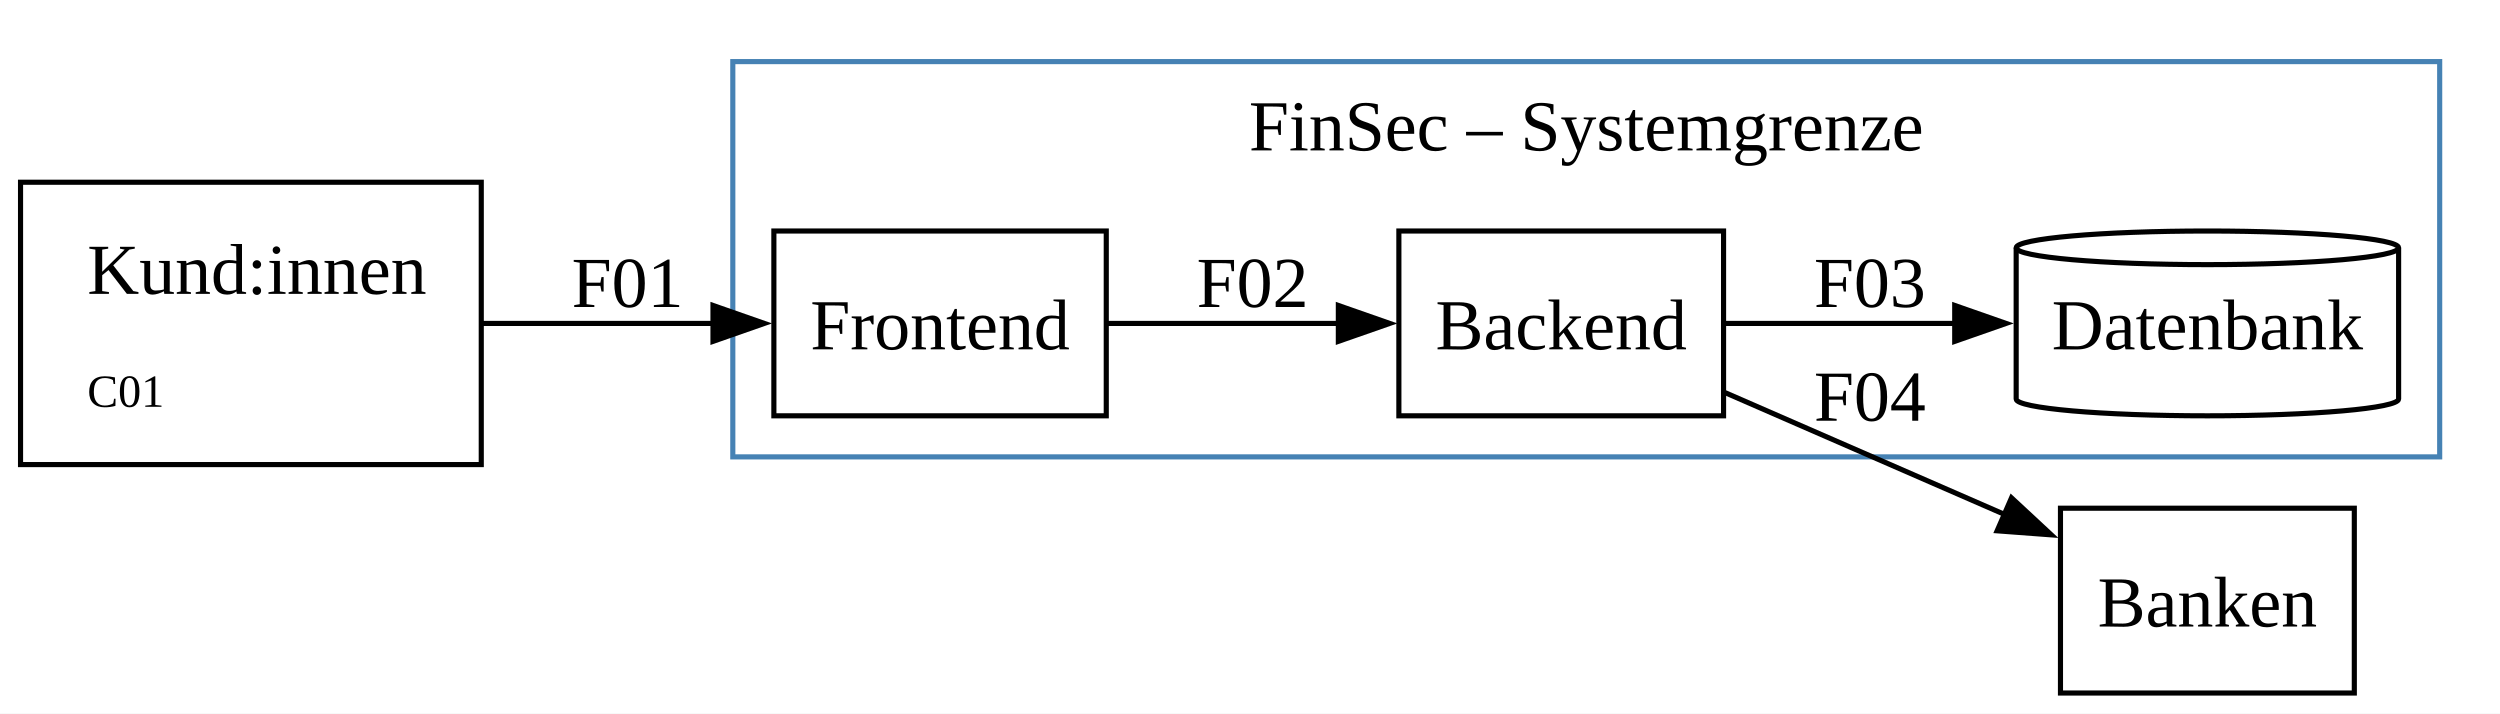
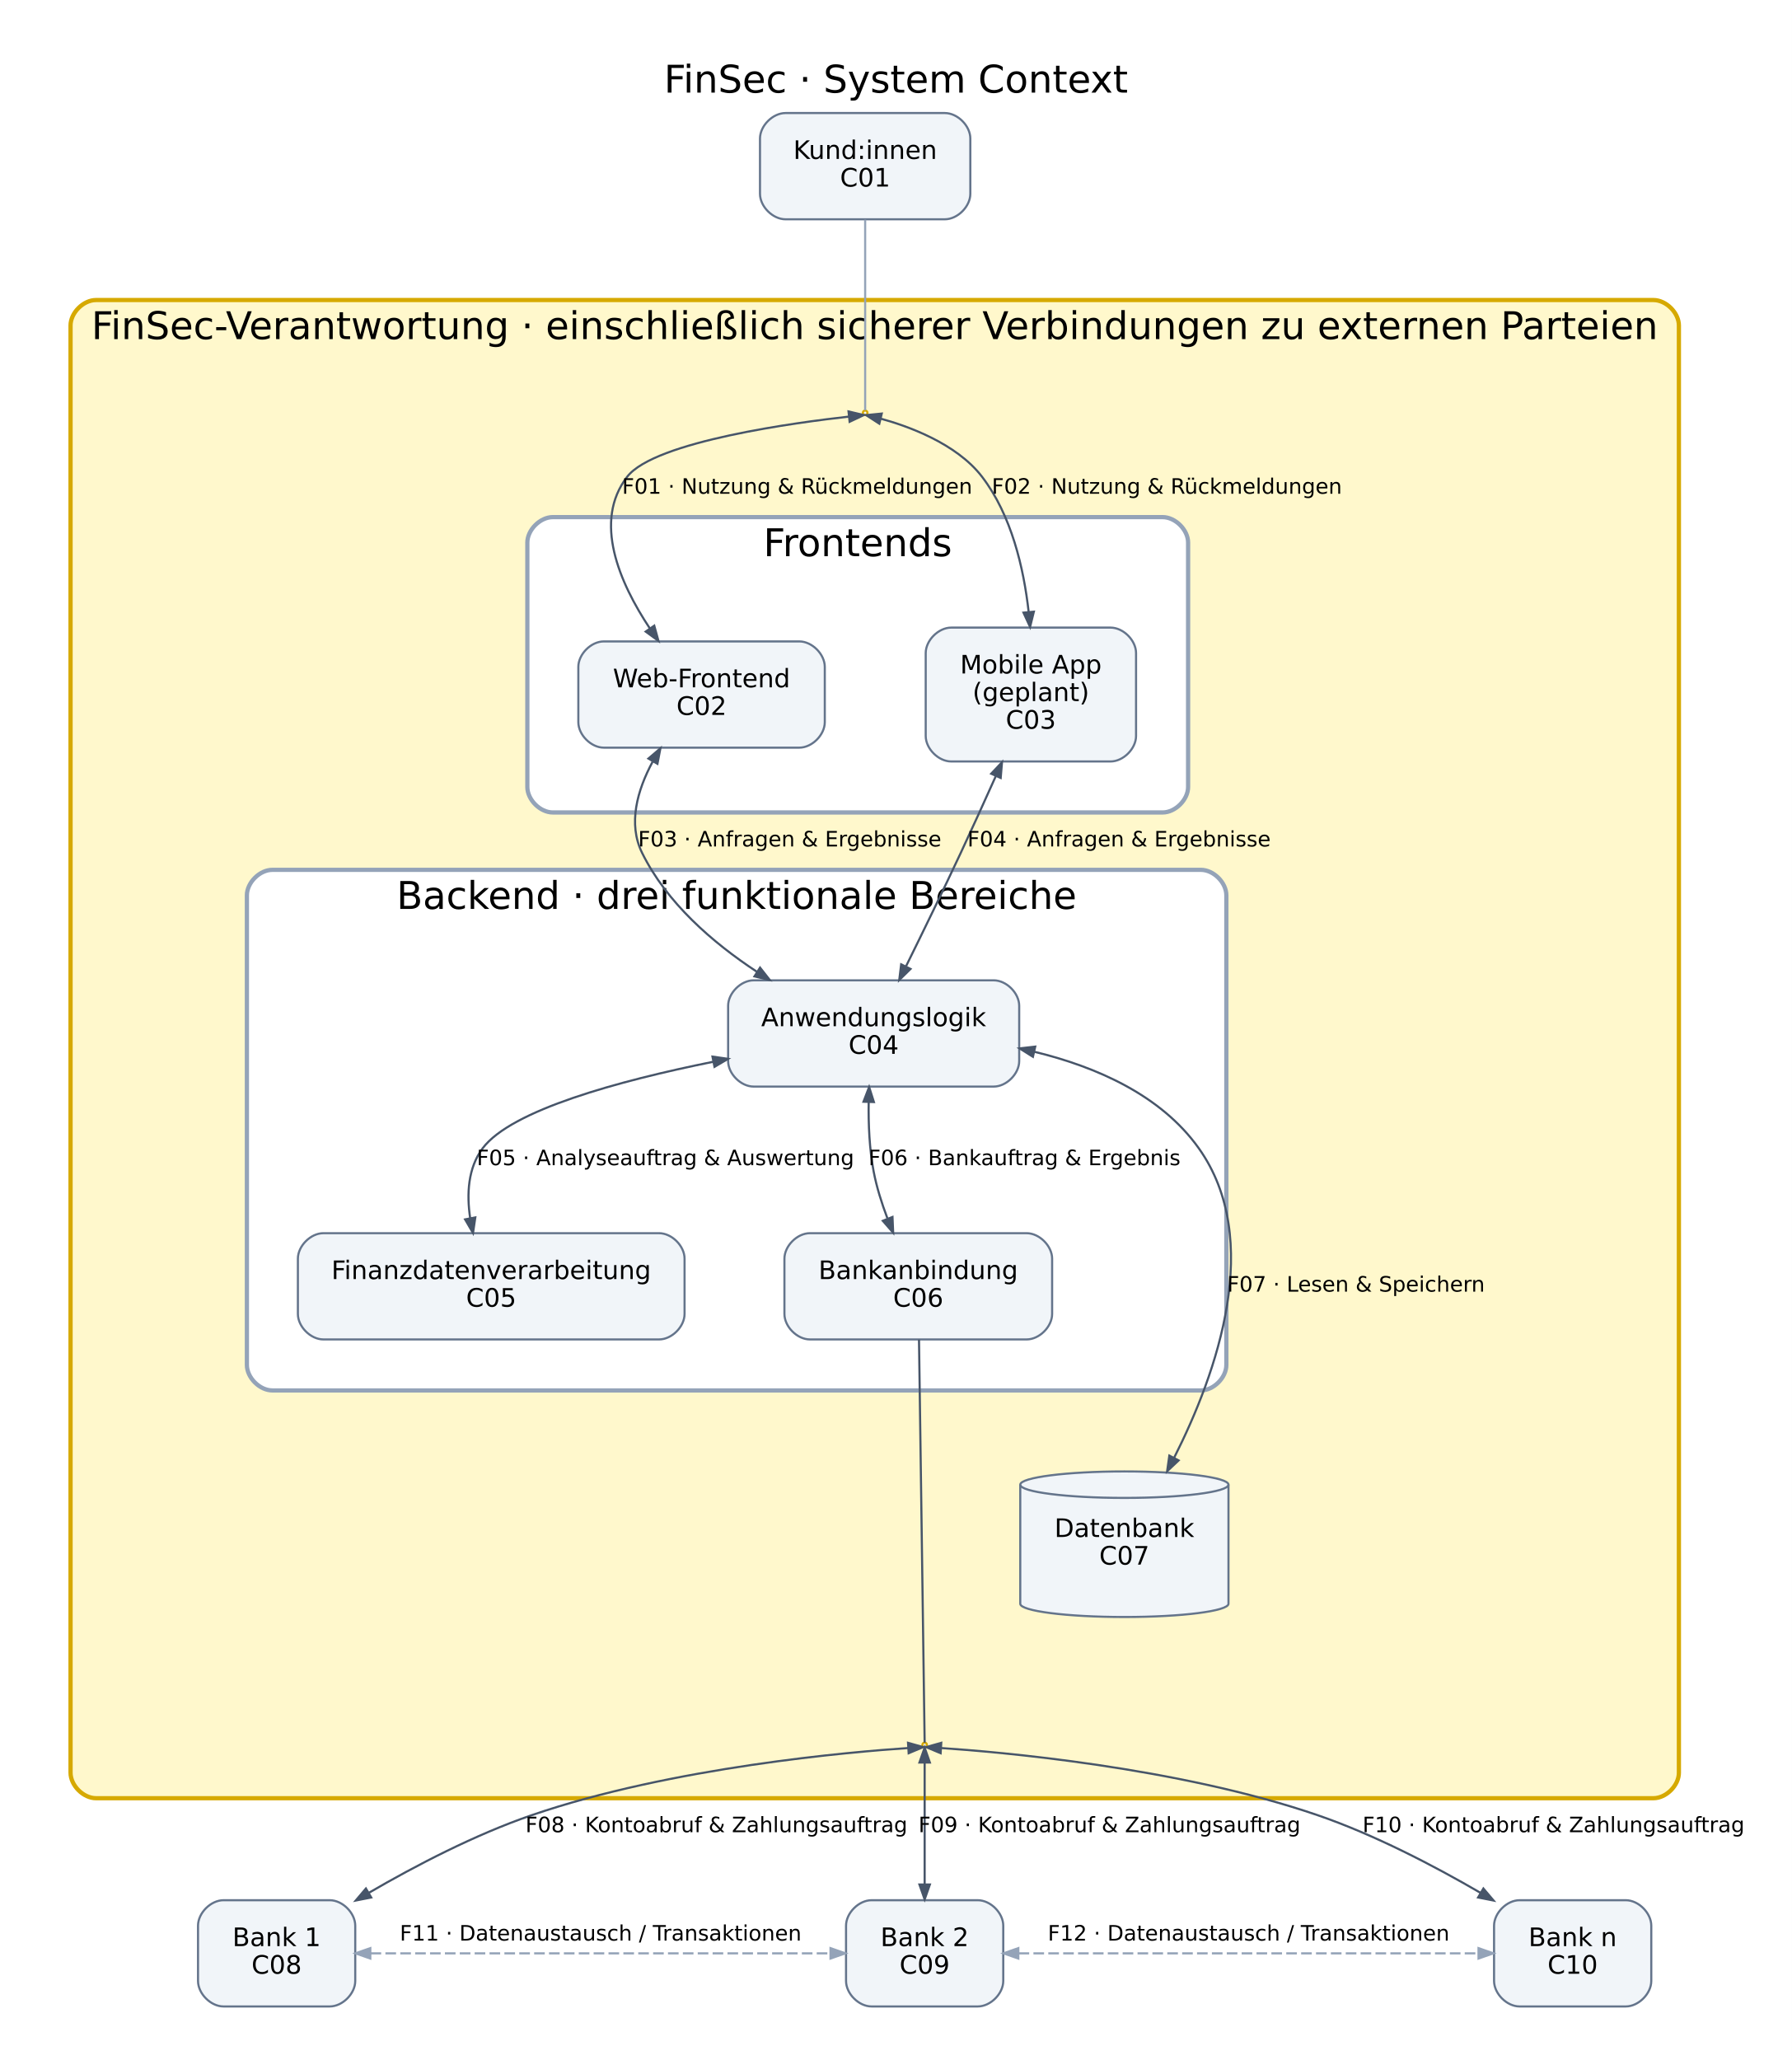
- <svg xmlns="http://www.w3.org/2000/svg" xmlns:xlink="http://www.w3.org/1999/xlink" width="487pt" height="139pt" viewBox="0.00 0.00 487.00 139.00">
-   <g id="graph0" class="graph" transform="scale(1 1) rotate(0) translate(4 135)">
-     <polygon fill="white" stroke="none" points="-4,4 -4,-135 483.25,-135 483.25,4 -4,4" />
+ <svg xmlns="http://www.w3.org/2000/svg" xmlns:xlink="http://www.w3.org/1999/xlink" width="843pt" height="969pt" viewBox="0.00 0.00 843.40 969.47">
+   <g id="graph0" class="graph" transform="scale(1 1) rotate(0) translate(25.2 944.27)">
+     <polygon fill="white" stroke="transparent" points="-25.2,25.2 -25.2,-944.27 818.2,-944.27 818.2,25.2 -25.2,25.2" />
+     <text text-anchor="middle" x="396.5" y="-900.67" font-family="DejaVu Sans" font-size="18.00">FinSec · System Context</text>
    <g id="clust1" class="cluster">
-       <polygon fill="none" stroke="steelblue" points="138.75,-46 138.75,-123 471.25,-123 471.25,-46 138.75,-46" />
-       <text xml:space="preserve" text-anchor="middle" x="305" y="-105.7" font-family="Times New Roman,serif" font-size="14.00">FinSec – Systemgrenze</text>
-     </g>
-     <g id="node1" class="node">
-       <polygon fill="none" stroke="black" points="89.75,-99.5 0,-99.5 0,-44.5 89.75,-44.5 89.75,-99.5" />
-       <text xml:space="preserve" text-anchor="start" x="13" y="-77.75" font-family="Times New Roman,serif" font-size="14.00">Kund:innen</text>
-       <text xml:space="preserve" text-anchor="start" x="13" y="-55.75" font-family="Times New Roman,serif" font-size="9.00">C01</text>
-     </g>
-     <g id="node2" class="node">
-       <polygon fill="none" stroke="black" points="211.5,-90 146.75,-90 146.75,-54 211.5,-54 211.5,-90" />
-       <text xml:space="preserve" text-anchor="middle" x="179.12" y="-66.95" font-family="Times New Roman,serif" font-size="14.00">Frontend</text>
+       <path fill="#fff8cc" stroke="#d6a900" stroke-width="2" d="M20,-98C20,-98 753,-98 753,-98 759,-98 765,-104 765,-110 765,-110 765,-791.07 765,-791.07 765,-797.07 759,-803.07 753,-803.07 753,-803.07 20,-803.07 20,-803.07 14,-803.07 8,-797.07 8,-791.07 8,-791.07 8,-110 8,-110 8,-104 14,-98 20,-98" />
+       <text text-anchor="middle" x="386.5" y="-784.67" font-family="DejaVu Sans" font-size="18.00">FinSec-Verantwortung · einschließlich sicherer Verbindungen zu externen Parteien</text>
+     </g>
+     <g id="clust2" class="cluster">
+       <path fill="#ffffff" stroke="#94a3b8" stroke-width="2" d="M235,-561.91C235,-561.91 522,-561.91 522,-561.91 528,-561.91 534,-567.91 534,-573.91 534,-573.91 534,-688.91 534,-688.91 534,-694.91 528,-700.91 522,-700.91 522,-700.91 235,-700.91 235,-700.91 229,-700.91 223,-694.91 223,-688.91 223,-688.91 223,-573.91 223,-573.91 223,-567.91 229,-561.91 235,-561.91" />
+       <text text-anchor="middle" x="378.5" y="-682.51" font-family="DejaVu Sans" font-size="18.00">Frontends</text>
+     </g>
+     <g id="clust4" class="cluster">
+       <path fill="#ffffff" stroke="#94a3b8" stroke-width="2" d="M103,-289.91C103,-289.91 540,-289.91 540,-289.91 546,-289.91 552,-295.91 552,-301.91 552,-301.91 552,-522.91 552,-522.91 552,-528.91 546,-534.91 540,-534.91 540,-534.91 103,-534.91 103,-534.91 97,-534.91 91,-528.91 91,-522.91 91,-522.91 91,-301.91 91,-301.91 91,-295.91 97,-289.91 103,-289.91" />
+       <text text-anchor="middle" x="321.5" y="-516.51" font-family="DejaVu Sans" font-size="18.00">Backend · drei funktionale Bereiche</text>
+     </g>
+     <g id="C01" class="node">
+       <g id="a_C01">
+         <a xlink:href="System%20Context.html#description-C01" xlink:title="Kund:innen – Beschreibung" target="_top">
+           <path fill="#f1f5f9" stroke="#64748b" d="M419.5,-891.07C419.5,-891.07 344.5,-891.07 344.5,-891.07 338.5,-891.07 332.5,-885.07 332.5,-879.07 332.5,-879.07 332.5,-853.07 332.5,-853.07 332.5,-847.07 338.5,-841.07 344.5,-841.07 344.5,-841.07 419.5,-841.07 419.5,-841.07 425.5,-841.07 431.5,-847.07 431.5,-853.07 431.5,-853.07 431.5,-879.07 431.5,-879.07 431.5,-885.07 425.5,-891.07 419.5,-891.07" />
+           <text text-anchor="middle" x="382" y="-869.47" font-family="DejaVu Sans" font-size="12.00">Kund:innen</text>
+           <text text-anchor="middle" x="382" y="-856.47" font-family="DejaVu Sans" font-size="12.00">C01</text>
+         </a>
+       </g>
+     </g>
+     <g id="node11" class="node">
+       <ellipse fill="#f1f5f9" stroke="#d6a900" cx="382" cy="-749.99" rx="1.08" ry="1.08" />
    </g>
    <g id="edge3" class="edge">
-       <path fill="none" stroke="black" d="M89.91,-72C104.5,-72 120.7,-72 135.2,-72" />
-       <polygon fill="black" stroke="black" points="134.89,-75.5 144.89,-72 134.89,-68.5 134.89,-75.5" />
-       <text xml:space="preserve" text-anchor="middle" x="118.25" y="-75.2" font-family="Times New Roman,serif" font-size="14.00">F01</text>
-     </g>
-     <g id="node3" class="node">
-       <polygon fill="none" stroke="black" points="331.75,-90 268.5,-90 268.5,-54 331.75,-54 331.75,-90" />
-       <text xml:space="preserve" text-anchor="middle" x="300.12" y="-66.95" font-family="Times New Roman,serif" font-size="14.00">Backend</text>
-     </g>
-     <g id="edge1" class="edge">
-       <path fill="none" stroke="black" d="M211.7,-72C225.5,-72 241.89,-72 256.73,-72" />
-       <polygon fill="black" stroke="black" points="256.71,-75.5 266.71,-72 256.71,-68.5 256.71,-75.5" />
-       <text xml:space="preserve" text-anchor="middle" x="240" y="-75.2" font-family="Times New Roman,serif" font-size="14.00">F02</text>
-     </g>
-     <g id="node4" class="node">
-       <polygon fill="none" stroke="black" points="454.62,-36 397.38,-36 397.38,0 454.62,0 454.62,-36" />
-       <text xml:space="preserve" text-anchor="middle" x="426" y="-12.95" font-family="Times New Roman,serif" font-size="14.00">Banken</text>
+       <path fill="none" stroke="#94a3b8" d="M382,-840.88C382,-808.44 382,-754.49 382,-751.15" />
+     </g>
+     <g id="C02" class="node">
+       <g id="a_C02">
+         <a xlink:href="System%20Context.html#description-C02" xlink:title="Web-Frontend – Beschreibung" target="_top">
+           <path fill="#f1f5f9" stroke="#64748b" d="M351,-642.41C351,-642.41 259,-642.41 259,-642.41 253,-642.41 247,-636.41 247,-630.41 247,-630.41 247,-604.41 247,-604.41 247,-598.41 253,-592.41 259,-592.41 259,-592.41 351,-592.41 351,-592.41 357,-592.41 363,-598.41 363,-604.41 363,-604.41 363,-630.41 363,-630.41 363,-636.41 357,-642.41 351,-642.41" />
+           <text text-anchor="middle" x="305" y="-620.81" font-family="DejaVu Sans" font-size="12.00">Web-Frontend</text>
+           <text text-anchor="middle" x="305" y="-607.81" font-family="DejaVu Sans" font-size="12.00">C02</text>
+         </a>
+       </g>
+     </g>
+     <g id="C04" class="node">
+       <g id="a_C04">
+         <a xlink:href="System%20Context.html#description-C04" xlink:title="Anwendungslogik – Beschreibung" target="_top">
+           <path fill="#f1f5f9" stroke="#64748b" d="M442.5,-482.91C442.5,-482.91 329.5,-482.91 329.5,-482.91 323.5,-482.91 317.5,-476.91 317.5,-470.91 317.5,-470.91 317.5,-444.91 317.5,-444.91 317.5,-438.91 323.5,-432.91 329.5,-432.91 329.5,-432.91 442.5,-432.91 442.5,-432.91 448.5,-432.91 454.5,-438.91 454.5,-444.91 454.5,-444.91 454.5,-470.91 454.5,-470.91 454.5,-476.91 448.5,-482.91 442.5,-482.91" />
+           <text text-anchor="middle" x="386" y="-461.31" font-family="DejaVu Sans" font-size="12.00">Anwendungslogik</text>
+           <text text-anchor="middle" x="386" y="-448.31" font-family="DejaVu Sans" font-size="12.00">C04</text>
+         </a>
+       </g>
+     </g>
+     <g id="F03" class="edge">
+       <g id="a_F03">
+         <a xlink:href="System%20Context.html#description-F03" xlink:title="F03: Anfragen &amp; Ergebnisse" target="_top">
+           <path fill="none" stroke="#475569" d="M281.93,-585.73C274.74,-572.34 270.27,-556.6 277,-542.91 288.52,-519.5 310.05,-500.77 330.95,-487" />
+           <polygon fill="#475569" stroke="#475569" points="279.99,-587.28 285.63,-592.1 284.23,-584.82 279.99,-587.28" />
+           <polygon fill="#475569" stroke="#475569" points="332.53,-488.89 337.11,-483.06 329.89,-484.76 332.53,-488.89" />
+         </a>
+       </g>
+       <g id="a_F03-label">
+         <a xlink:href="System%20Context.html#description-F03" xlink:title="F03 · Anfragen &amp; Ergebnisse" target="_top">
+           <text text-anchor="middle" x="346.5" y="-545.91" font-family="DejaVu Sans" font-size="10.00">F03 · Anfragen &amp; Ergebnisse</text>
+         </a>
+       </g>
+     </g>
+     <g id="C03" class="node">
+       <g id="a_C03">
+         <a xlink:href="System%20Context.html#description-C03" xlink:title="Mobile App (geplant) – Beschreibung" target="_top">
+           <path fill="#f1f5f9" stroke="#64748b" d="M497.5,-648.91C497.5,-648.91 422.5,-648.91 422.5,-648.91 416.5,-648.91 410.5,-642.91 410.5,-636.91 410.5,-636.91 410.5,-597.91 410.5,-597.91 410.5,-591.91 416.5,-585.91 422.5,-585.91 422.5,-585.91 497.5,-585.91 497.5,-585.91 503.5,-585.91 509.5,-591.91 509.5,-597.91 509.5,-597.91 509.5,-636.91 509.5,-636.91 509.5,-642.91 503.5,-648.91 497.5,-648.91" />
+           <text text-anchor="middle" x="460" y="-627.31" font-family="DejaVu Sans" font-size="12.00">Mobile App</text>
+           <text text-anchor="middle" x="460" y="-614.31" font-family="DejaVu Sans" font-size="12.00">(geplant)</text>
+           <text text-anchor="middle" x="460" y="-601.31" font-family="DejaVu Sans" font-size="12.00">C03</text>
+         </a>
+       </g>
    </g>
    <g id="F04" class="edge">
      <g id="a_F04">
-         <a xlink:title="Kontodatenabruf bei der Bank">
-           <path fill="none" stroke="black" d="M332.06,-58.51C348.56,-51.32 369.01,-42.41 386.53,-34.77" />
-           <polygon fill="black" stroke="black" points="387.84,-38.02 395.6,-30.81 385.04,-31.6 387.84,-38.02" />
-         </a>
-       </g>
-       <text xml:space="preserve" text-anchor="middle" x="360.25" y="-53.04" font-family="Times New Roman,serif" font-size="14.00">F04</text>
-     </g>
-     <g id="node5" class="node">
-       <path fill="none" stroke="black" d="M463.25,-86.73C463.25,-88.53 446.55,-90 426,-90 405.45,-90 388.75,-88.53 388.75,-86.73 388.75,-86.73 388.75,-57.27 388.75,-57.27 388.75,-55.47 405.45,-54 426,-54 446.55,-54 463.25,-55.47 463.25,-57.27 463.25,-57.27 463.25,-86.73 463.25,-86.73" />
-       <path fill="none" stroke="black" d="M463.25,-86.73C463.25,-84.92 446.55,-83.45 426,-83.45 405.45,-83.45 388.75,-84.92 388.75,-86.73" />
-       <text xml:space="preserve" text-anchor="middle" x="426" y="-66.95" font-family="Times New Roman,serif" font-size="14.00">Datenbank</text>
-     </g>
-     <g id="edge2" class="edge">
-       <path fill="none" stroke="black" d="M332.06,-72C345.66,-72 361.93,-72 377.03,-72" />
-       <polygon fill="black" stroke="black" points="376.78,-75.5 386.78,-72 376.78,-68.5 376.78,-75.5" />
-       <text xml:space="preserve" text-anchor="middle" x="360.25" y="-75.2" font-family="Times New Roman,serif" font-size="14.00">F03</text>
+         <a xlink:href="System%20Context.html#description-F04" xlink:title="F04: Anfragen &amp; Ergebnisse" target="_top">
+           <path fill="none" stroke="#475569" d="M443.44,-578.9C438.25,-567.32 432.46,-554.56 427,-542.91 418.69,-525.17 409.1,-505.47 401.28,-489.62" />
+           <polygon fill="#475569" stroke="#475569" points="441.32,-580.16 446.41,-585.56 445.79,-578.16 441.32,-580.16" />
+           <polygon fill="#475569" stroke="#475569" points="403.34,-488.26 398.05,-483.07 398.95,-490.43 403.34,-488.26" />
+         </a>
+       </g>
+       <g id="a_F04-label">
+         <a xlink:href="System%20Context.html#description-F04" xlink:title="F04 · Anfragen &amp; Ergebnisse" target="_top">
+           <text text-anchor="middle" x="501.5" y="-545.91" font-family="DejaVu Sans" font-size="10.00">F04 · Anfragen &amp; Ergebnisse</text>
+         </a>
+       </g>
+     </g>
+     <g id="C05" class="node">
+       <g id="a_C05">
+         <a xlink:href="System%20Context.html#description-C05" xlink:title="Finanzdatenverarbeitung – Beschreibung" target="_top">
+           <path fill="#f1f5f9" stroke="#64748b" d="M285,-363.91C285,-363.91 127,-363.91 127,-363.91 121,-363.91 115,-357.91 115,-351.91 115,-351.91 115,-325.91 115,-325.91 115,-319.91 121,-313.91 127,-313.91 127,-313.91 285,-313.91 285,-313.91 291,-313.91 297,-319.91 297,-325.91 297,-325.91 297,-351.91 297,-351.91 297,-357.91 291,-363.91 285,-363.91" />
+           <text text-anchor="middle" x="206" y="-342.31" font-family="DejaVu Sans" font-size="12.00">Finanzdatenverarbeitung</text>
+           <text text-anchor="middle" x="206" y="-329.31" font-family="DejaVu Sans" font-size="12.00">C05</text>
+         </a>
+       </g>
+     </g>
+     <g id="F05" class="edge">
+       <g id="a_F05">
+         <a xlink:href="System%20Context.html#description-F05" xlink:title="F05: Analyseauftrag &amp; Auswertung" target="_top">
+           <path fill="none" stroke="#475569" d="M310.37,-444.56C265.77,-435.55 215.47,-421.81 202,-403.91 195.01,-394.63 194.39,-382.28 196.1,-370.91" />
+           <polygon fill="#475569" stroke="#475569" points="310.14,-447.01 317.48,-445.96 311.09,-442.2 310.14,-447.01" />
+           <polygon fill="#475569" stroke="#475569" points="198.51,-371.33 197.43,-363.99 193.7,-370.4 198.51,-371.33" />
+         </a>
+       </g>
+       <g id="a_F05-label">
+         <a xlink:href="System%20Context.html#description-F05" xlink:title="F05 · Analyseauftrag &amp; Auswertung" target="_top">
+           <text text-anchor="middle" x="288" y="-395.91" font-family="DejaVu Sans" font-size="10.00">F05 · Analyseauftrag &amp; Auswertung</text>
+         </a>
+       </g>
+     </g>
+     <g id="C06" class="node">
+       <g id="a_C06">
+         <a xlink:href="System%20Context.html#description-C06" xlink:title="Bankanbindung – Beschreibung" target="_top">
+           <path fill="#f1f5f9" stroke="#64748b" d="M458,-363.91C458,-363.91 356,-363.91 356,-363.91 350,-363.91 344,-357.91 344,-351.91 344,-351.91 344,-325.91 344,-325.91 344,-319.91 350,-313.91 356,-313.91 356,-313.91 458,-313.91 458,-313.91 464,-313.91 470,-319.91 470,-325.91 470,-325.91 470,-351.91 470,-351.91 470,-357.91 464,-363.91 458,-363.91" />
+           <text text-anchor="middle" x="407" y="-342.31" font-family="DejaVu Sans" font-size="12.00">Bankanbindung</text>
+           <text text-anchor="middle" x="407" y="-329.31" font-family="DejaVu Sans" font-size="12.00">C06</text>
+         </a>
+       </g>
+     </g>
+     <g id="F06" class="edge">
+       <g id="a_F06">
+         <a xlink:href="System%20Context.html#description-F06" xlink:title="F06: Bankauftrag &amp; Ergebnis" target="_top">
+           <path fill="none" stroke="#475569" d="M383.66,-425.66C383.49,-415.17 383.99,-403.46 386,-392.91 387.39,-385.62 389.77,-378.05 392.44,-370.99" />
+           <polygon fill="#475569" stroke="#475569" points="381.21,-425.78 383.87,-432.7 386.11,-425.63 381.21,-425.78" />
+           <polygon fill="#475569" stroke="#475569" points="394.86,-371.55 395.18,-364.14 390.31,-369.73 394.86,-371.55" />
+         </a>
+       </g>
+       <g id="a_F06-label">
+         <a xlink:href="System%20Context.html#description-F06" xlink:title="F06 · Bankauftrag &amp; Ergebnis" target="_top">
+           <text text-anchor="middle" x="457" y="-395.91" font-family="DejaVu Sans" font-size="10.00">F06 · Bankauftrag &amp; Ergebnis</text>
+         </a>
+       </g>
+     </g>
+     <g id="C07" class="node">
+       <g id="a_C07">
+         <a xlink:href="System%20Context.html#description-C07" xlink:title="Datenbank – Beschreibung" target="_top">
+           <path fill="#f1f5f9" stroke="#64748b" d="M553,-245.56C553,-248.99 531.04,-251.79 504,-251.79 476.96,-251.79 455,-248.99 455,-245.56 455,-245.56 455,-189.51 455,-189.51 455,-186.08 476.96,-183.28 504,-183.28 531.04,-183.28 553,-186.08 553,-189.51 553,-189.51 553,-245.56 553,-245.56" />
+           <path fill="none" stroke="#64748b" d="M553,-245.56C553,-242.12 531.04,-239.33 504,-239.33 476.96,-239.33 455,-242.12 455,-245.56" />
+           <text text-anchor="middle" x="504" y="-220.94" font-family="DejaVu Sans" font-size="12.00">Datenbank</text>
+           <text text-anchor="middle" x="504" y="-207.94" font-family="DejaVu Sans" font-size="12.00">C07</text>
+         </a>
+       </g>
+     </g>
+     <g id="F07" class="edge">
+       <g id="a_F07">
+         <a xlink:href="System%20Context.html#description-F07" xlink:title="F07: Lesen &amp; Speichern" target="_top">
+           <path fill="none" stroke="#475569" d="M461.64,-449.29C490.72,-442.24 521.19,-428.93 539,-403.91 569.65,-360.86 547.75,-298.42 527.38,-258.15" />
+           <polygon fill="#475569" stroke="#475569" points="460.96,-446.93 454.68,-450.87 462.04,-451.71 460.96,-446.93" />
+           <polygon fill="#475569" stroke="#475569" points="529.53,-256.97 524.13,-251.88 525.17,-259.23 529.53,-256.97" />
+         </a>
+       </g>
+       <g id="a_F07-label">
+         <a xlink:href="System%20Context.html#description-F07" xlink:title="F07 · Lesen &amp; Speichern" target="_top">
+           <text text-anchor="middle" x="613" y="-336.41" font-family="DejaVu Sans" font-size="10.00">F07 · Lesen &amp; Speichern</text>
+         </a>
+       </g>
+     </g>
+     <g id="node12" class="node">
+       <ellipse fill="#f1f5f9" stroke="#d6a900" cx="410" cy="-123.08" rx="1.08" ry="1.08" />
+     </g>
+     <g id="edge11" class="edge">
+       <path fill="none" stroke="#475569" d="M407.34,-313.8C408.11,-258.75 409.94,-128.24 410,-124.18" />
+     </g>
+     <g id="C08" class="node">
+       <g id="a_C08">
+         <a xlink:href="System%20Context.html#description-C08" xlink:title="Bank 1 – Beschreibung" target="_top">
+           <path fill="#f1f5f9" stroke="#64748b" d="M130,-50C130,-50 80,-50 80,-50 74,-50 68,-44 68,-38 68,-38 68,-12 68,-12 68,-6 74,0 80,0 80,0 130,0 130,0 136,0 142,-6 142,-12 142,-12 142,-38 142,-38 142,-44 136,-50 130,-50" />
+           <text text-anchor="middle" x="105" y="-28.4" font-family="DejaVu Sans" font-size="12.00">Bank 1</text>
+           <text text-anchor="middle" x="105" y="-15.4" font-family="DejaVu Sans" font-size="12.00">C08</text>
+         </a>
+       </g>
+     </g>
+     <g id="C09" class="node">
+       <g id="a_C09">
+         <a xlink:href="System%20Context.html#description-C09" xlink:title="Bank 2 – Beschreibung" target="_top">
+           <path fill="#f1f5f9" stroke="#64748b" d="M435,-50C435,-50 385,-50 385,-50 379,-50 373,-44 373,-38 373,-38 373,-12 373,-12 373,-6 379,0 385,0 385,0 435,0 435,0 441,0 447,-6 447,-12 447,-12 447,-38 447,-38 447,-44 441,-50 435,-50" />
+           <text text-anchor="middle" x="410" y="-28.4" font-family="DejaVu Sans" font-size="12.00">Bank 2</text>
+           <text text-anchor="middle" x="410" y="-15.4" font-family="DejaVu Sans" font-size="12.00">C09</text>
+         </a>
+       </g>
+     </g>
+     <g id="F11" class="edge">
+       <g id="a_F11">
+         <a xlink:href="System%20Context.html#description-F11" xlink:title="F11: Datenaustausch / Transaktionen" target="_top">
+           <path fill="none" stroke="#94a3b8" stroke-dasharray="5,2" d="M149.2,-25C206.97,-25 307.58,-25 365.5,-25" />
+           <polygon fill="#94a3b8" stroke="#94a3b8" points="149.09,-22.55 142.09,-25 149.09,-27.45 149.09,-22.55" />
+           <polygon fill="#94a3b8" stroke="#94a3b8" points="365.69,-27.45 372.69,-25 365.69,-22.55 365.69,-27.45" />
+         </a>
+       </g>
+       <g id="a_F11-label">
+         <a xlink:href="System%20Context.html#description-F11" xlink:title="F11 · Datenaustausch / Transaktionen" target="_top">
+           <text text-anchor="middle" x="257.5" y="-31" font-family="DejaVu Sans" font-size="10.00">F11 · Datenaustausch / Transaktionen</text>
+         </a>
+       </g>
+     </g>
+     <g id="C10" class="node">
+       <g id="a_C10">
+         <a xlink:href="System%20Context.html#description-C10" xlink:title="Bank n – Beschreibung" target="_top">
+           <path fill="#f1f5f9" stroke="#64748b" d="M740,-50C740,-50 690,-50 690,-50 684,-50 678,-44 678,-38 678,-38 678,-12 678,-12 678,-6 684,0 690,0 690,0 740,0 740,0 746,0 752,-6 752,-12 752,-12 752,-38 752,-38 752,-44 746,-50 740,-50" />
+           <text text-anchor="middle" x="715" y="-28.4" font-family="DejaVu Sans" font-size="12.00">Bank n</text>
+           <text text-anchor="middle" x="715" y="-15.4" font-family="DejaVu Sans" font-size="12.00">C10</text>
+         </a>
+       </g>
+     </g>
+     <g id="F12" class="edge">
+       <g id="a_F12">
+         <a xlink:href="System%20Context.html#description-F12" xlink:title="F12: Datenaustausch / Transaktionen" target="_top">
+           <path fill="none" stroke="#94a3b8" stroke-dasharray="5,2" d="M454.2,-25C511.97,-25 612.58,-25 670.5,-25" />
+           <polygon fill="#94a3b8" stroke="#94a3b8" points="454.09,-22.55 447.09,-25 454.09,-27.45 454.09,-22.55" />
+           <polygon fill="#94a3b8" stroke="#94a3b8" points="670.69,-27.45 677.69,-25 670.69,-22.55 670.69,-27.45" />
+         </a>
+       </g>
+       <g id="a_F12-label">
+         <a xlink:href="System%20Context.html#description-F12" xlink:title="F12 · Datenaustausch / Transaktionen" target="_top">
+           <text text-anchor="middle" x="562.5" y="-31" font-family="DejaVu Sans" font-size="10.00">F12 · Datenaustausch / Transaktionen</text>
+         </a>
+       </g>
+     </g>
+     <g id="F01" class="edge">
+       <g id="a_F01">
+         <a xlink:href="System%20Context.html#description-F01" xlink:title="F01: Nutzung &amp; Rückmeldungen" target="_top">
+           <path fill="none" stroke="#475569" d="M374.23,-748.19C351.03,-745.61 283,-736.72 270,-719.91 253.84,-699.02 266.29,-670.16 280.63,-648.56" />
+           <polygon fill="#475569" stroke="#475569" points="374.17,-750.64 381.38,-748.93 374.68,-745.77 374.17,-750.64" />
+           <polygon fill="#475569" stroke="#475569" points="282.73,-649.82 284.7,-642.67 278.7,-647.03 282.73,-649.82" />
+         </a>
+       </g>
+       <g id="a_F01-label">
+         <a xlink:href="System%20Context.html#description-F01" xlink:title="F01 · Nutzung &amp; Rückmeldungen" target="_top">
+           <text text-anchor="middle" x="350" y="-711.91" font-family="DejaVu Sans" font-size="10.00">F01 · Nutzung &amp; Rückmeldungen</text>
+         </a>
+       </g>
+     </g>
+     <g id="F02" class="edge">
+       <g id="a_F02">
+         <a xlink:href="System%20Context.html#description-F02" xlink:title="F02: Nutzung &amp; Rückmeldungen" target="_top">
+           <path fill="none" stroke="#475569" d="M389.42,-747.21C401.38,-743.95 424.81,-735.83 437,-719.91 450.86,-701.82 456.64,-676.92 458.95,-656.3" />
+           <polygon fill="#475569" stroke="#475569" points="388.66,-744.88 382.43,-748.9 389.81,-749.64 388.66,-744.88" />
+           <polygon fill="#475569" stroke="#475569" points="461.4,-656.41 459.62,-649.21 456.52,-655.95 461.4,-656.41" />
+         </a>
+       </g>
+       <g id="a_F02-label">
+         <a xlink:href="System%20Context.html#description-F02" xlink:title="F02 · Nutzung &amp; Rückmeldungen" target="_top">
+           <text text-anchor="middle" x="524" y="-711.91" font-family="DejaVu Sans" font-size="10.00">F02 · Nutzung &amp; Rückmeldungen</text>
+         </a>
+       </g>
+     </g>
+     <g id="F08" class="edge">
+       <g id="a_F08">
+         <a xlink:href="System%20Context.html#description-F08" xlink:title="F08: Kontoabruf &amp; Zahlungsauftrag" target="_top">
+           <path fill="none" stroke="#475569" d="M402.19,-121.61C376.28,-119.88 291.12,-112.71 225,-90 198.36,-80.85 170.5,-66.33 148.33,-53.44" />
+           <polygon fill="#475569" stroke="#475569" points="402.18,-124.07 409.31,-122.05 402.48,-119.18 402.18,-124.07" />
+           <polygon fill="#475569" stroke="#475569" points="149.51,-51.29 142.23,-49.85 147.02,-55.51 149.51,-51.29" />
+         </a>
+       </g>
+       <g id="a_F08-label">
+         <a xlink:href="System%20Context.html#description-F08" xlink:title="F08 · Kontoabruf &amp; Zahlungsauftrag" target="_top">
+           <text text-anchor="middle" x="312" y="-82" font-family="DejaVu Sans" font-size="10.00">F08 · Kontoabruf &amp; Zahlungsauftrag</text>
+         </a>
+       </g>
+     </g>
+     <g id="F09" class="edge">
+       <g id="a_F09">
+         <a xlink:href="System%20Context.html#description-F09" xlink:title="F09: Kontoabruf &amp; Zahlungsauftrag" target="_top">
+           <path fill="none" stroke="#475569" d="M410,-114.6C410,-102.47 410,-77.83 410,-57.6" />
+           <polygon fill="#475569" stroke="#475569" points="407.55,-114.8 410,-121.8 412.45,-114.8 407.55,-114.8" />
+           <polygon fill="#475569" stroke="#475569" points="412.45,-57.38 410,-50.38 407.55,-57.38 412.45,-57.38" />
+         </a>
+       </g>
+       <g id="a_F09-label">
+         <a xlink:href="System%20Context.html#description-F09" xlink:title="F09 · Kontoabruf &amp; Zahlungsauftrag" target="_top">
+           <text text-anchor="middle" x="497" y="-82" font-family="DejaVu Sans" font-size="10.00">F09 · Kontoabruf &amp; Zahlungsauftrag</text>
+         </a>
+       </g>
+     </g>
+     <g id="F10" class="edge">
+       <g id="a_F10">
+         <a xlink:href="System%20Context.html#description-F10" xlink:title="F10: Kontoabruf &amp; Zahlungsauftrag" target="_top">
+           <path fill="none" stroke="#475569" d="M417.81,-121.61C443.72,-119.88 528.88,-112.71 595,-90 621.64,-80.85 649.5,-66.33 671.67,-53.44" />
+           <polygon fill="#475569" stroke="#475569" points="417.52,-119.18 410.69,-122.05 417.82,-124.07 417.52,-119.18" />
+           <polygon fill="#475569" stroke="#475569" points="672.98,-55.51 677.77,-49.85 670.49,-51.29 672.98,-55.51" />
+         </a>
+       </g>
+       <g id="a_F10-label">
+         <a xlink:href="System%20Context.html#description-F10" xlink:title="F10 · Kontoabruf &amp; Zahlungsauftrag" target="_top">
+           <text text-anchor="middle" x="706" y="-82" font-family="DejaVu Sans" font-size="10.00">F10 · Kontoabruf &amp; Zahlungsauftrag</text>
+         </a>
+       </g>
    </g>
  </g>
</svg>
